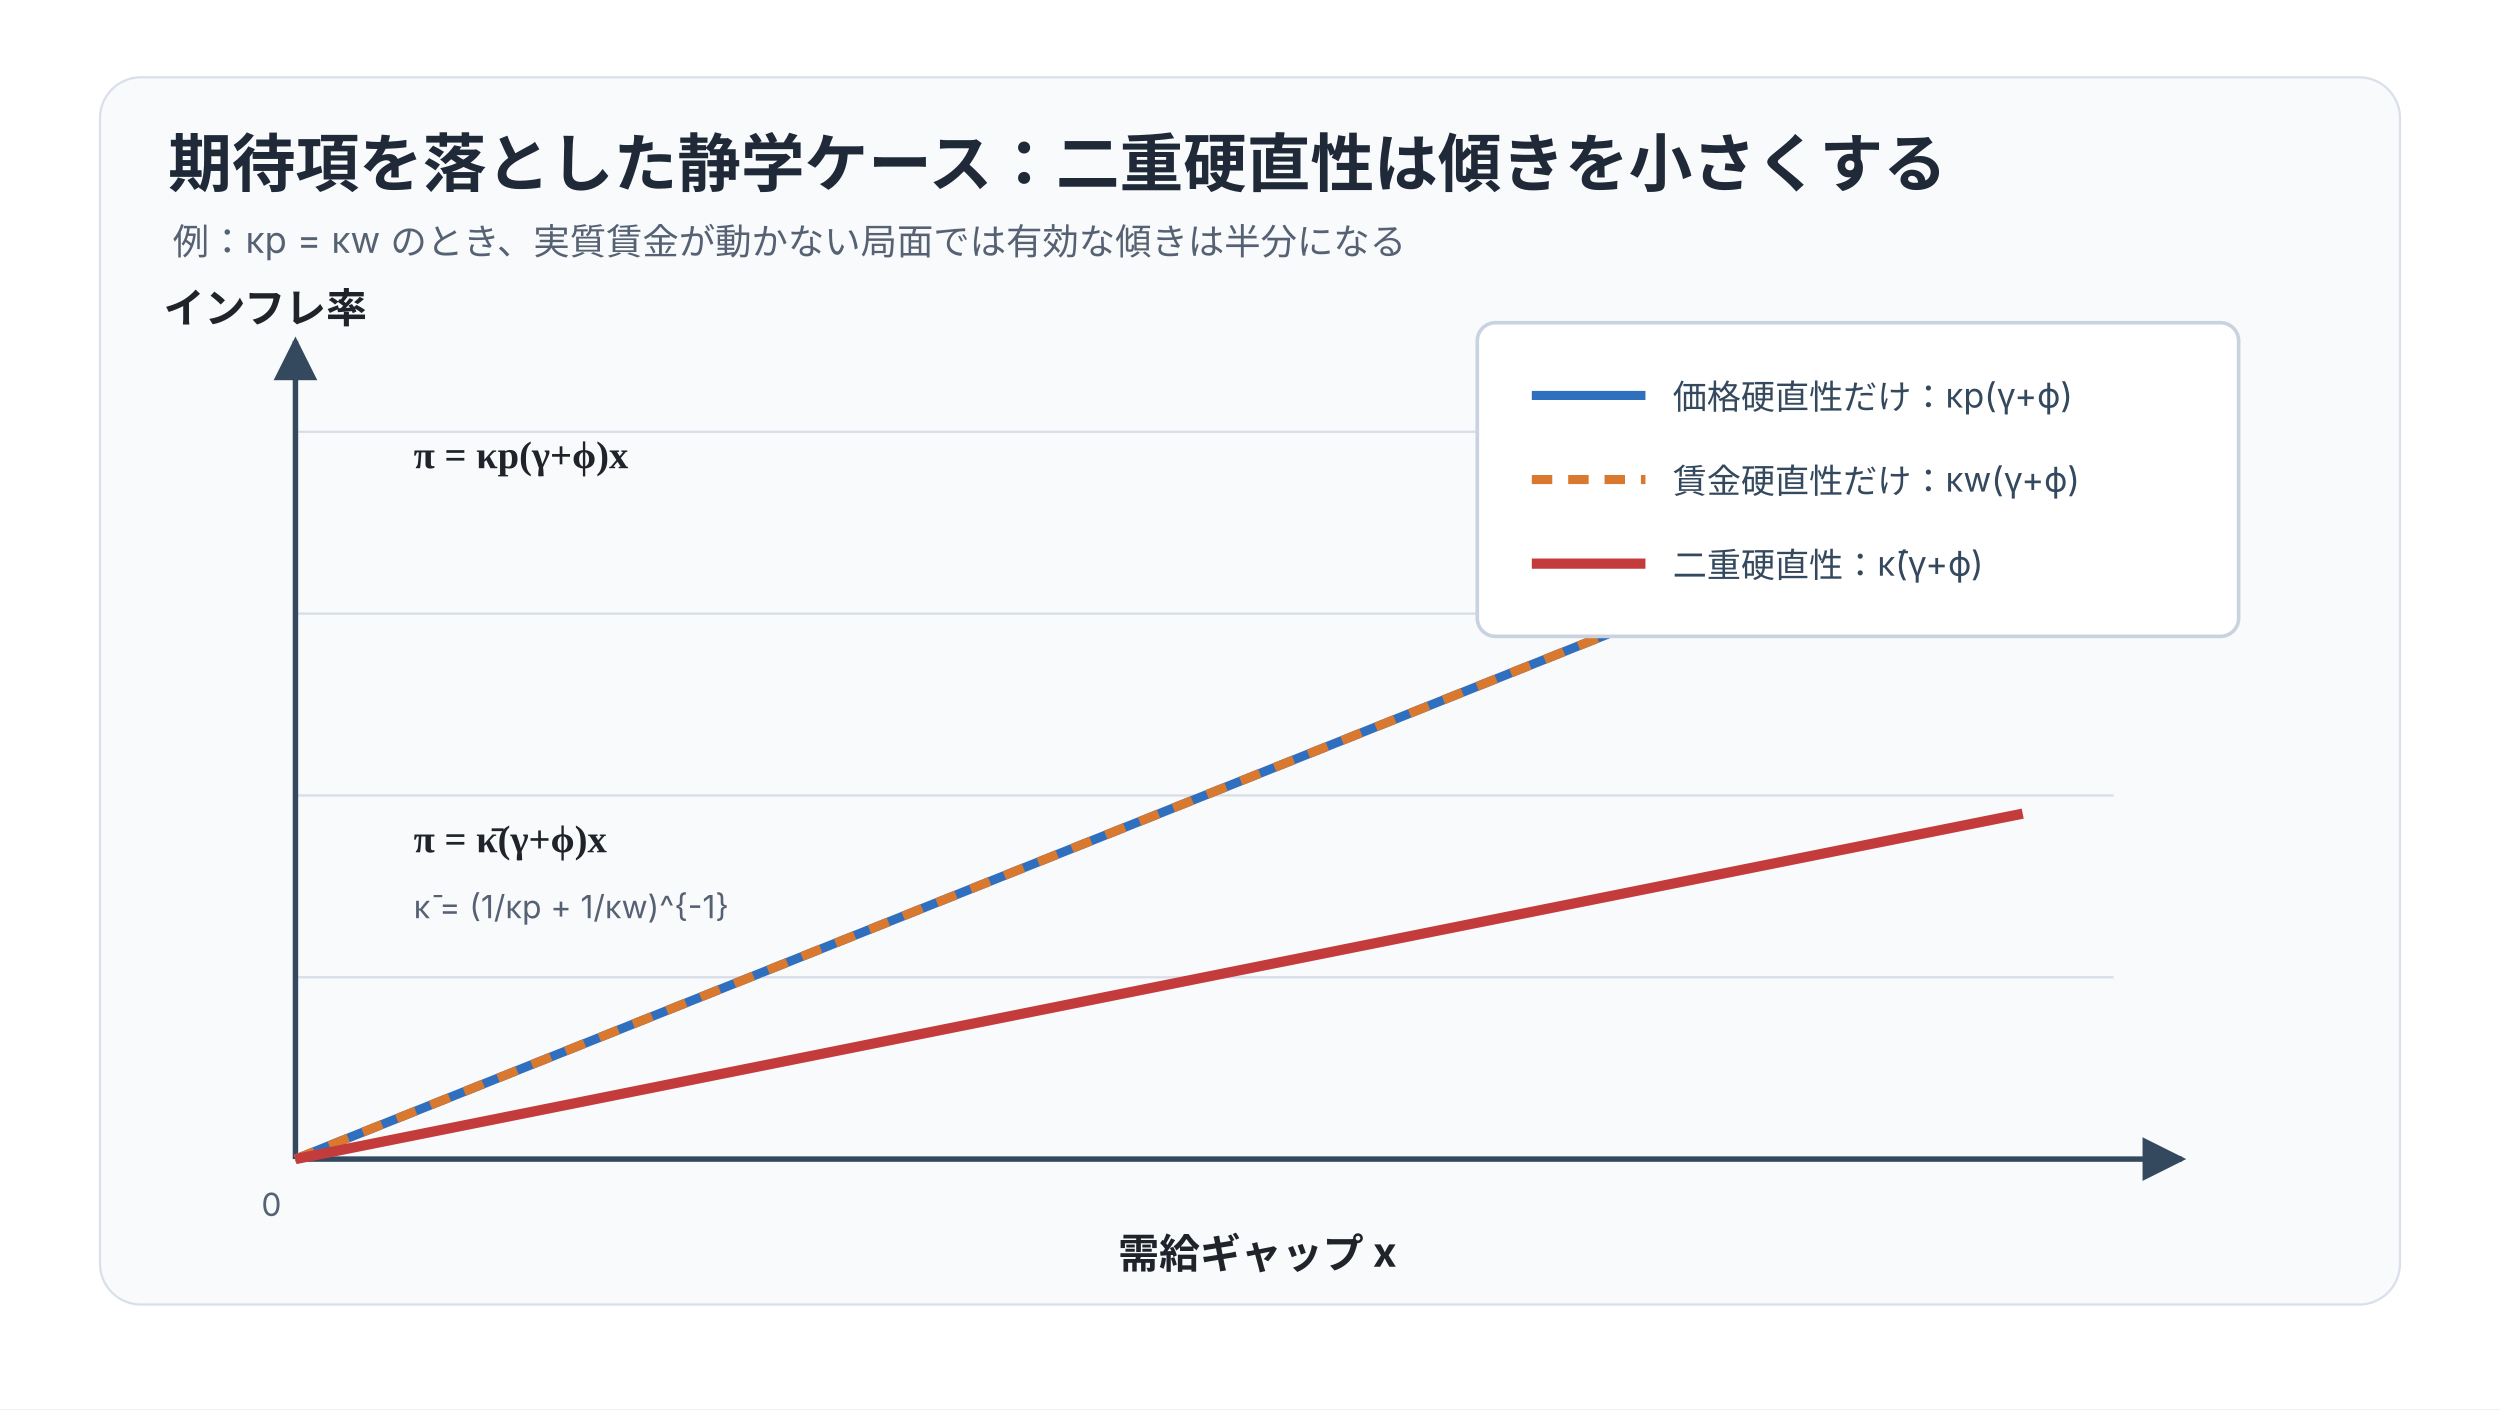
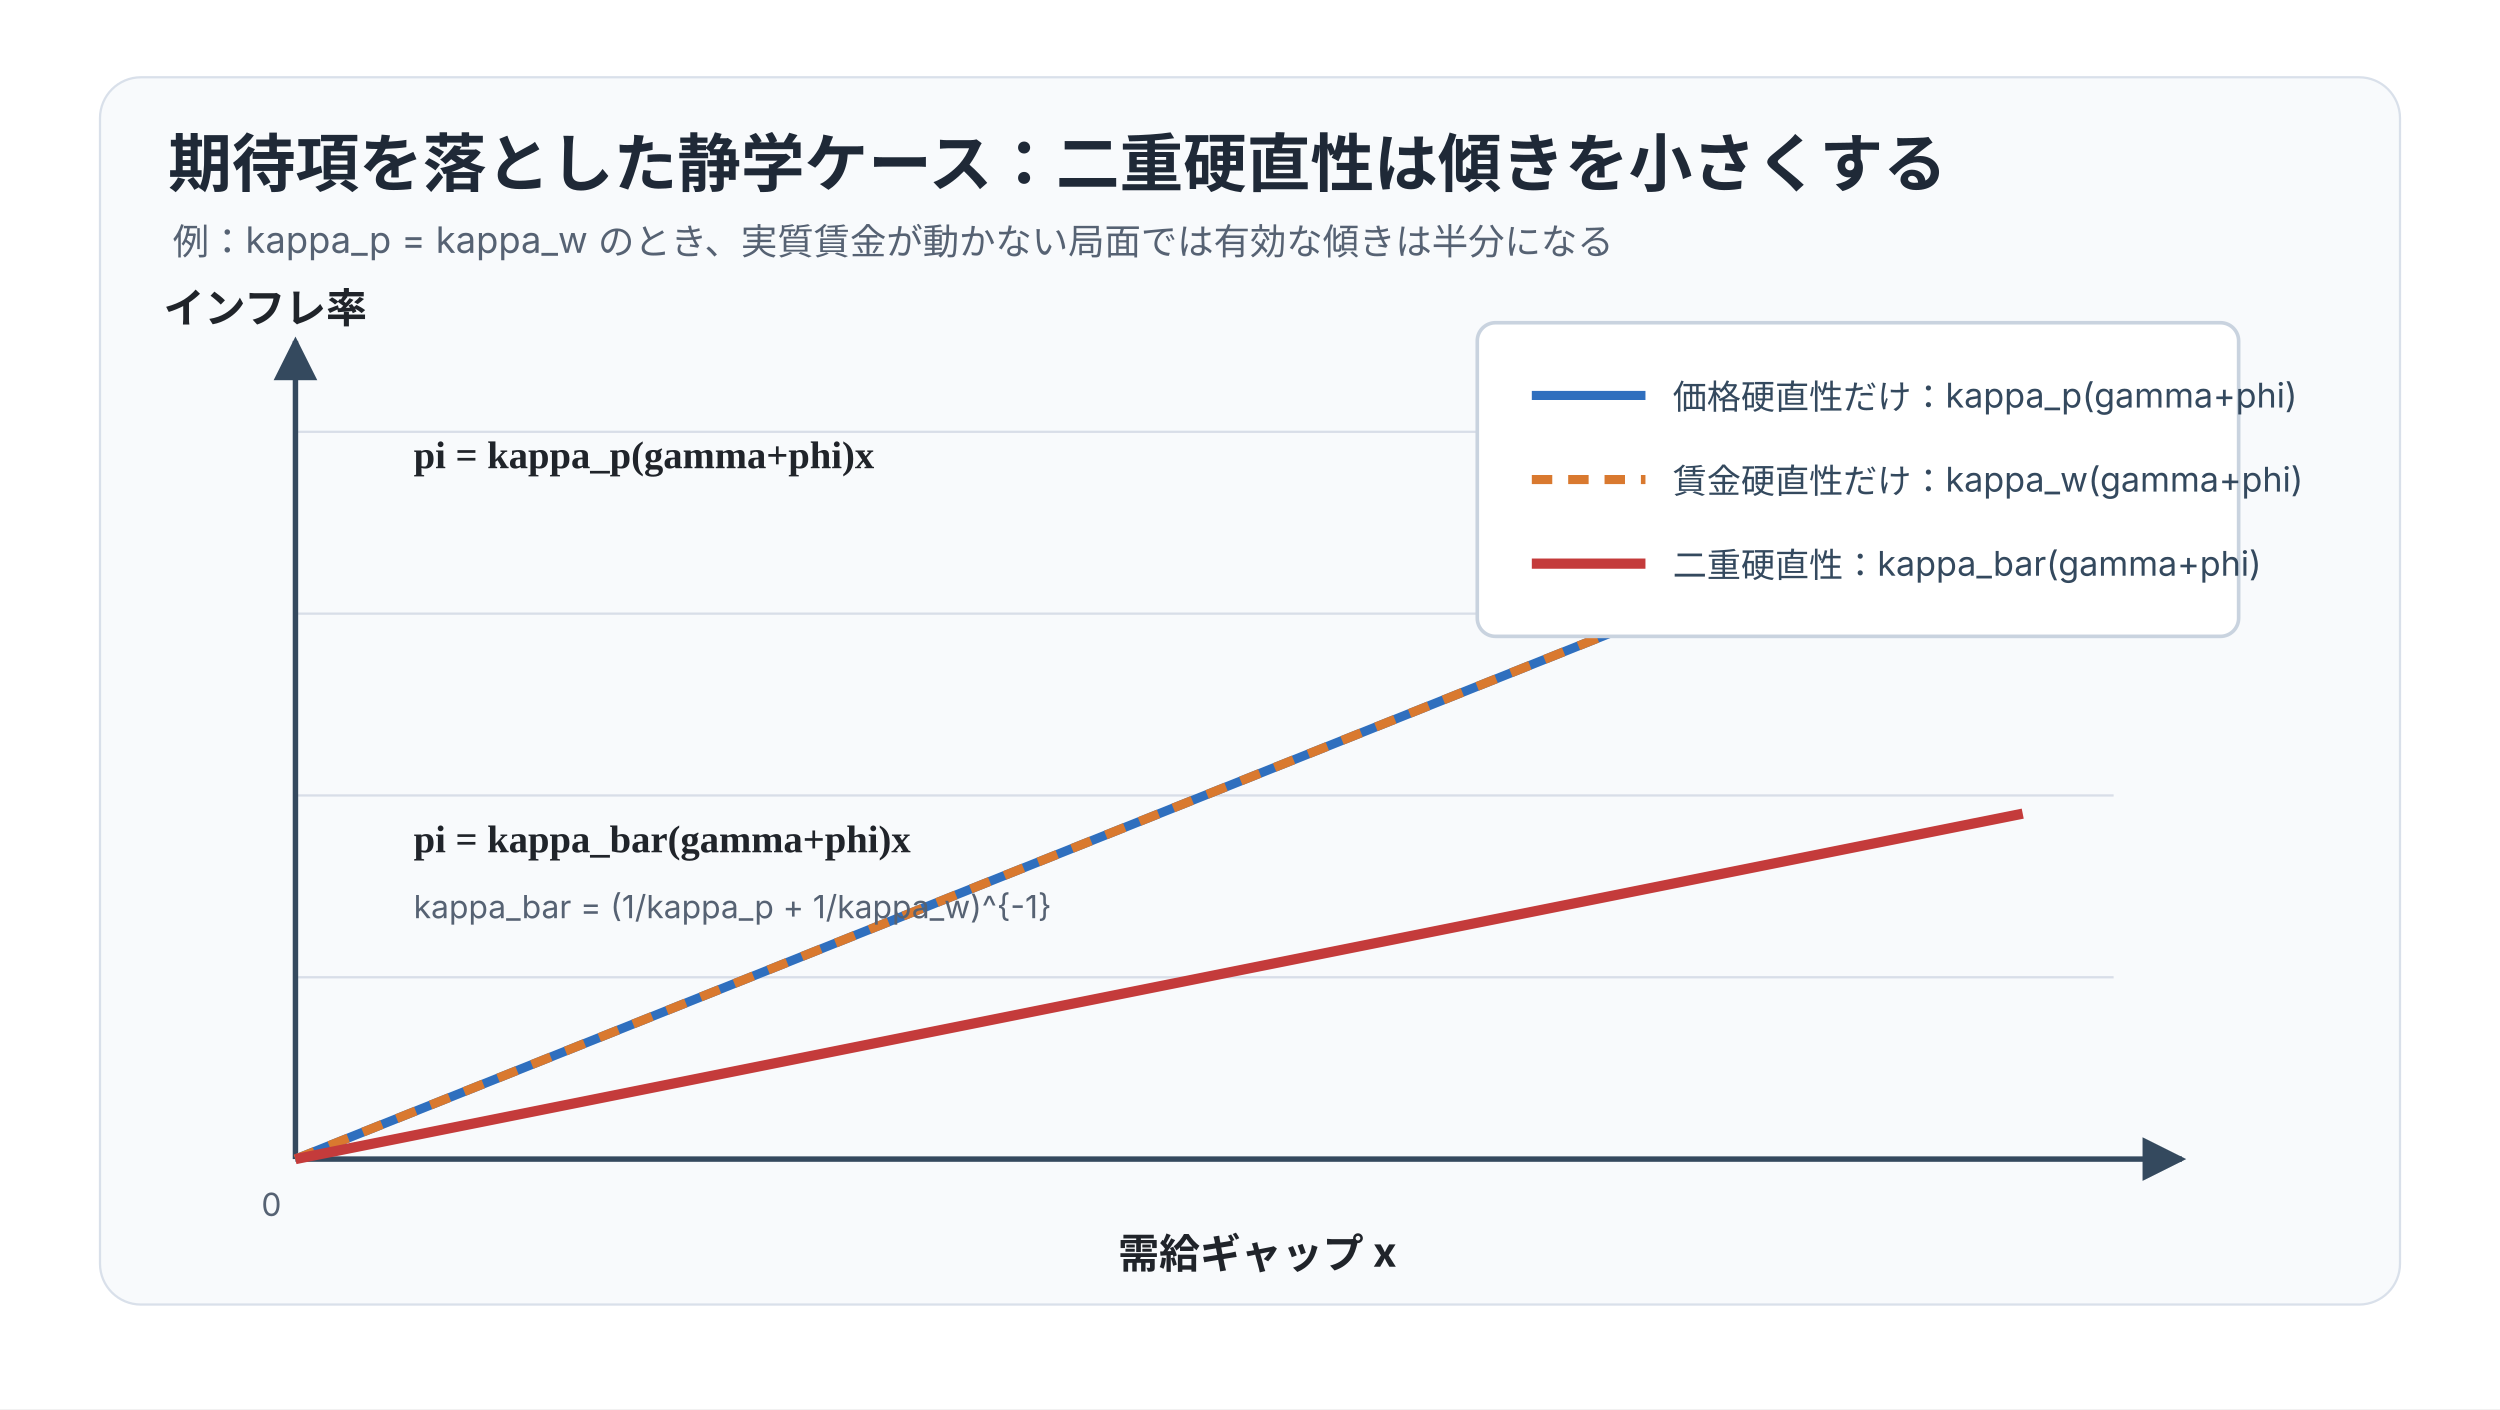
<svg xmlns="http://www.w3.org/2000/svg" width="1100" height="620" viewBox="0 0 1100 620" role="img" aria-labelledby="title desc">
  <defs>
    <marker id="arrow" viewBox="0 0 10 10" refX="9" refY="5" markerWidth="8" markerHeight="8" orient="auto">
      <path d="M 0 0 L 10 5 L 0 10 z" fill="#34495e" />
    </marker>
    <style>
      .title { font: 700 28px -apple-system, BlinkMacSystemFont, "Hiragino Sans", "Noto Sans JP", sans-serif; fill: #1f2937; }
      .subtitle { font: 400 16px -apple-system, BlinkMacSystemFont, "Hiragino Sans", "Noto Sans JP", sans-serif; fill: #566273; }
      .axis { stroke: #34495e; stroke-width: 2.4; marker-end: url(#arrow); }
      .grid { stroke: #d8dee8; stroke-width: 1; }
      .line-blue { stroke: #2f6fbe; stroke-width: 4; fill: none; }
      .line-amber { stroke: #d9792f; stroke-width: 4; fill: none; stroke-dasharray: 9 7; }
      .line-red { stroke: #c43b3b; stroke-width: 4.5; fill: none; }
      .label { font: 700 18px -apple-system, BlinkMacSystemFont, "Hiragino Sans", "Noto Sans JP", sans-serif; fill: #20242a; }
      .text { font: 400 15px -apple-system, BlinkMacSystemFont, "Hiragino Sans", "Noto Sans JP", sans-serif; fill: #34495e; }
      .math { font: 600 17px "Times New Roman", serif; fill: #20242a; }
      .note { font: 400 14px -apple-system, BlinkMacSystemFont, "Hiragino Sans", "Noto Sans JP", sans-serif; fill: #566273; }
      .box { fill: #ffffff; stroke: #c9d3df; stroke-width: 1.6; rx: 8; }
    </style>
  </defs>
  <rect x="0" y="0" width="1100" height="620" fill="#ffffff" />
  <rect x="44" y="34" width="1012" height="540" rx="18" fill="#f8fafc" stroke="#d9e0ea" />
  <text class="title" x="74" y="82">期待項を落とした静学ケース：二重硬直性は傾きを小さくする</text>
-   <text class="subtitle" x="76" y="112">例：κp = κw のとき、実質賃金が動かない局面では有効な傾きは半分になる</text>
+   <text class="subtitle" x="76" y="112">例：kappa_p = kappa_w のとき、実質賃金が動かない局面では有効な傾きは半分になる</text>
  <line class="grid" x1="130" y1="430" x2="930" y2="430" />
  <line class="grid" x1="130" y1="350" x2="930" y2="350" />
  <line class="grid" x1="130" y1="270" x2="930" y2="270" />
  <line class="grid" x1="130" y1="190" x2="930" y2="190" />
  <line class="axis" x1="130" y1="510" x2="960" y2="510" />
  <line class="axis" x1="130" y1="510" x2="130" y2="150" />
  <text class="label" x="492" y="558">需給ギャップ x</text>
  <text class="label" x="72" y="142">インフレ率</text>
  <text class="note" x="115" y="535">0</text>
  <path class="line-blue" d="M130 510 L890 206" />
  <path class="line-amber" d="M130 510 L890 206" />
  <path class="line-red" d="M130 510 L890 358" />
  <rect class="box" x="650" y="142" width="335" height="138" />
  <line class="line-blue" x1="674" y1="174" x2="724" y2="174" />
-   <text class="text" x="736" y="180">価格硬直性だけ：κp(γ+ϕ)</text>
+   <text class="text" x="736" y="180">価格硬直性だけ：kappa_p(gamma+phi)</text>
  <line class="line-amber" x1="674" y1="211" x2="724" y2="211" />
-   <text class="text" x="736" y="217">賃金硬直性だけ：κw(γ+ϕ)</text>
+   <text class="text" x="736" y="217">賃金硬直性だけ：kappa_w(gamma+phi)</text>
  <line class="line-red" x1="674" y1="248" x2="724" y2="248" />
-   <text class="text" x="736" y="254">二重硬直性：κ̄(γ+ϕ)</text>
-   <text class="math" x="182" y="206">π = κp(γ+ϕ)x</text>
-   <text class="math" x="182" y="375">π = κ̄(γ+ϕ)x</text>
-   <text class="note" x="182" y="404">κ̄ = (1/κp + 1/κw)^{-1}</text>
+   <text class="text" x="736" y="254">二重硬直性：kappa_bar(gamma+phi)</text>
+   <text class="math" x="182" y="206">pi = kappa_p(gamma+phi)x</text>
+   <text class="math" x="182" y="375">pi = kappa_bar(gamma+phi)x</text>
+   <text class="note" x="182" y="404">kappa_bar = (1/kappa_p + 1/kappa_w)^{-1}</text>
</svg>
